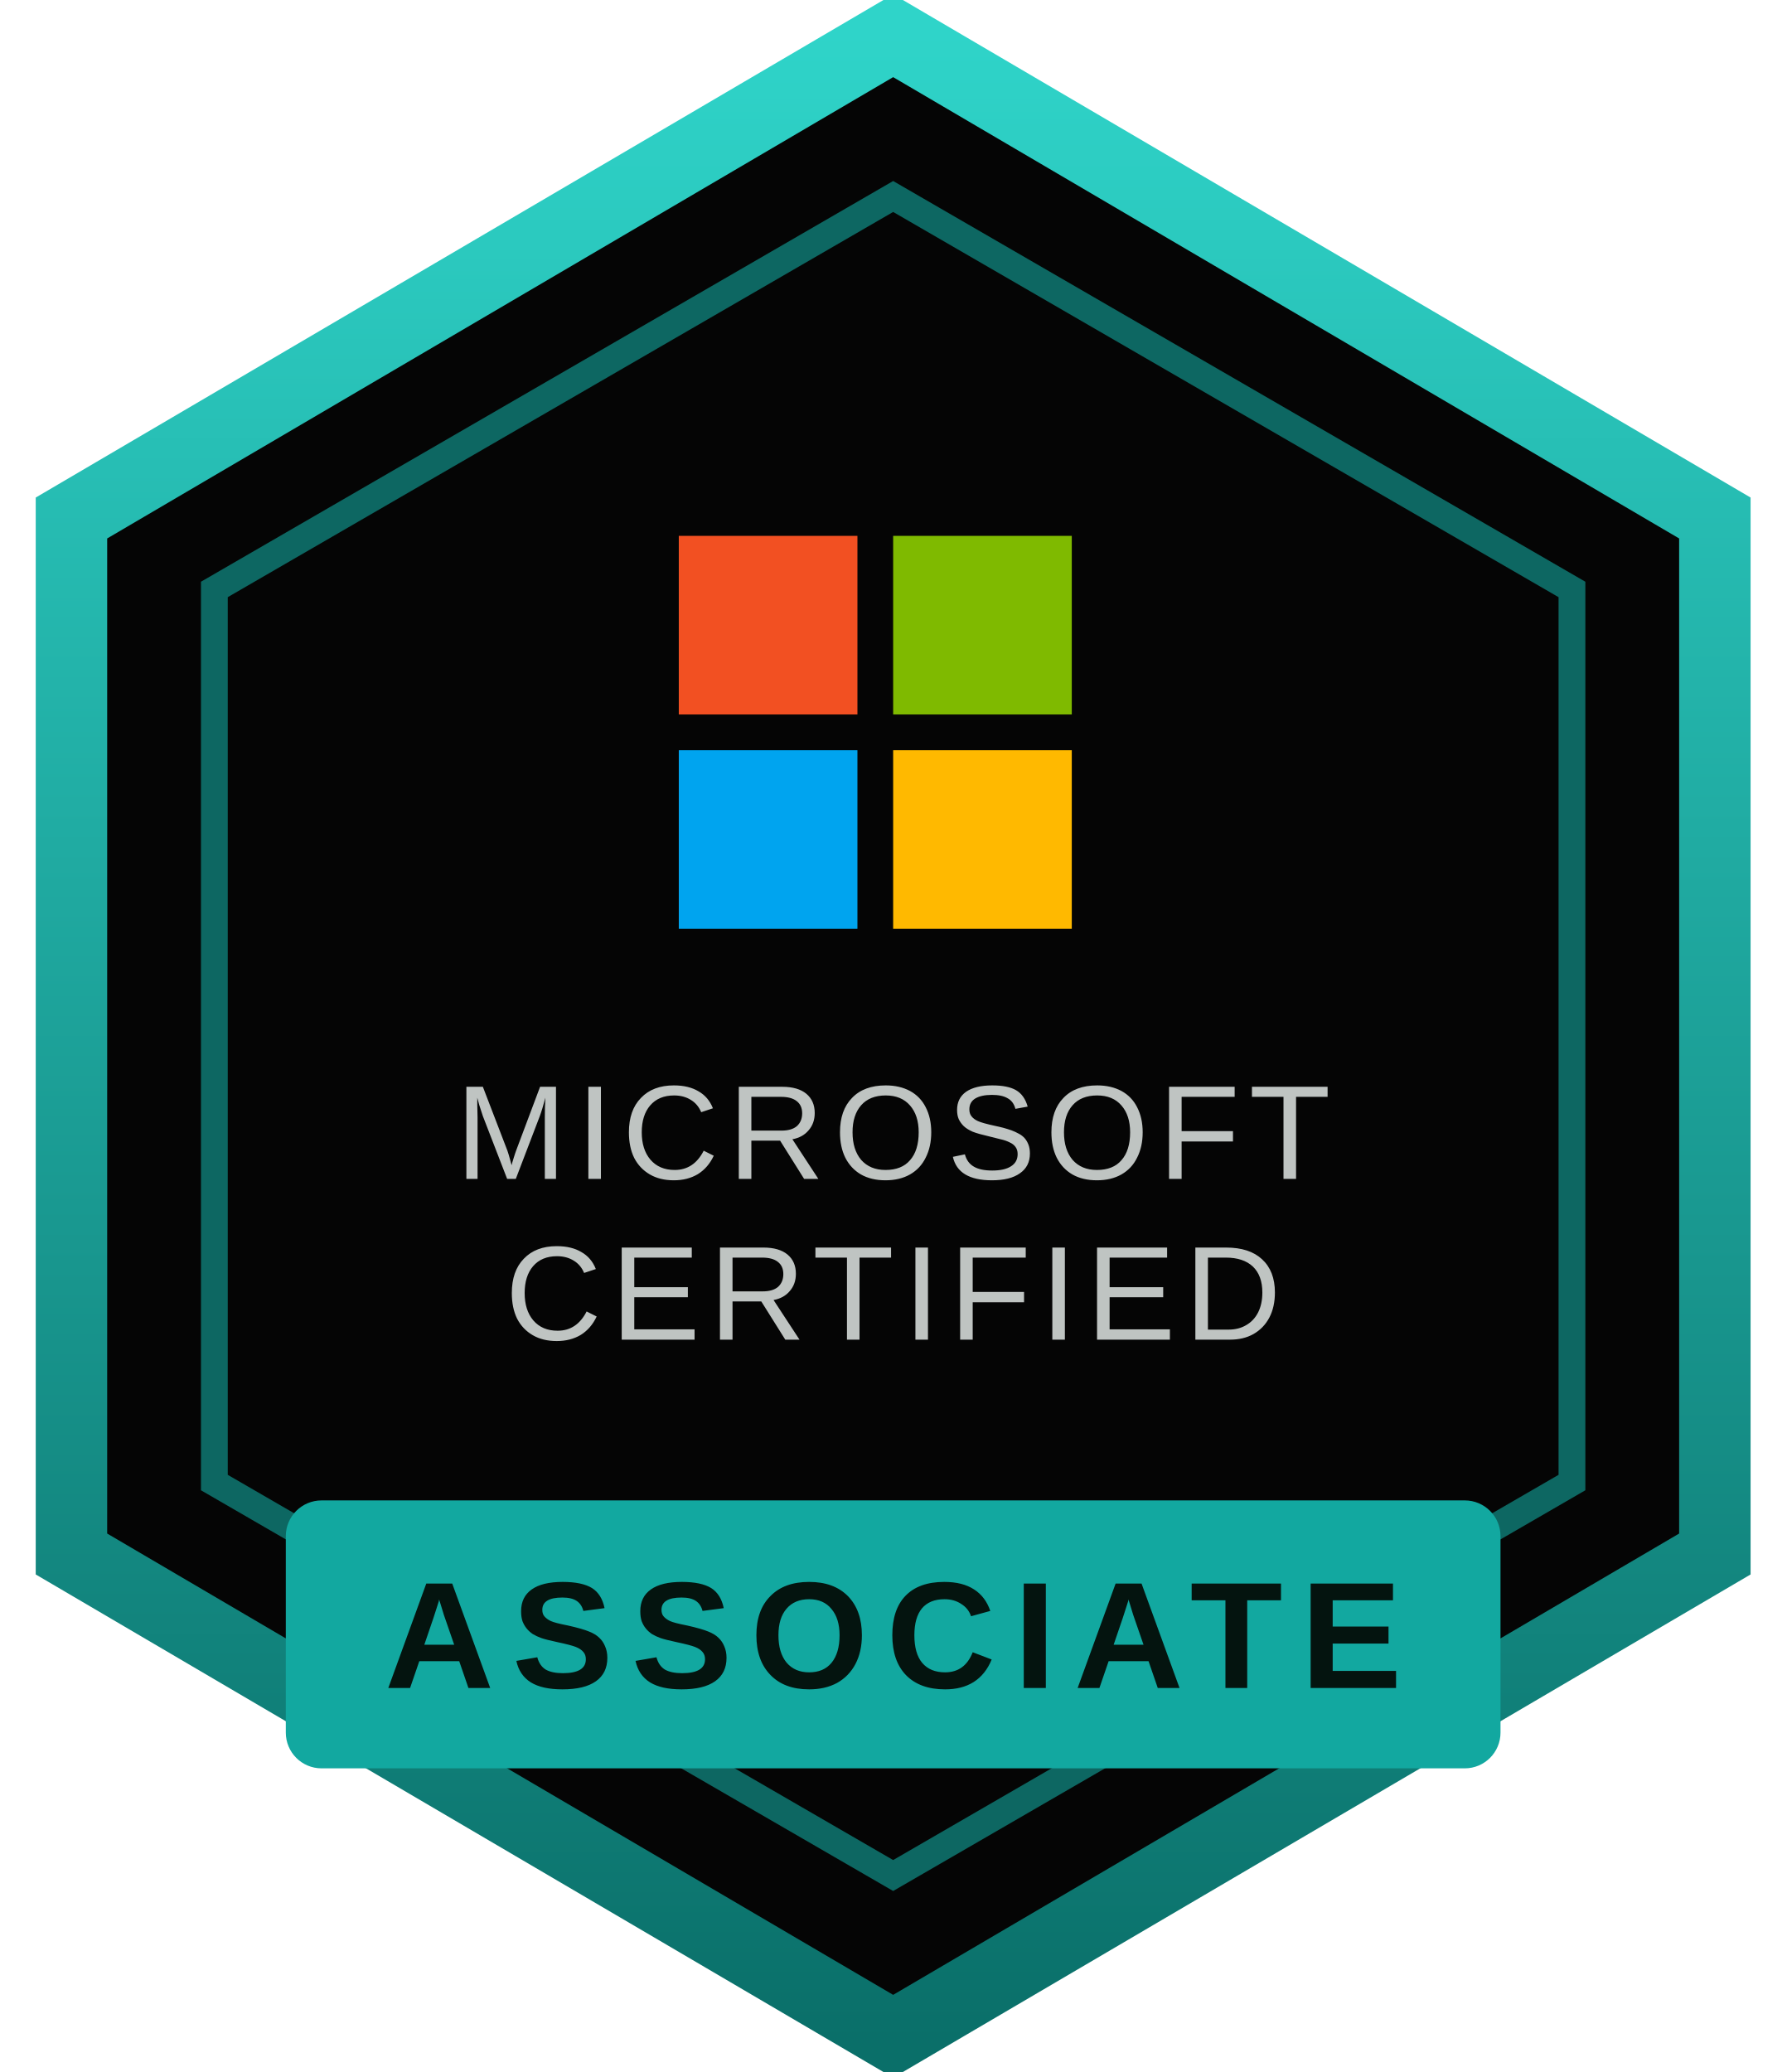
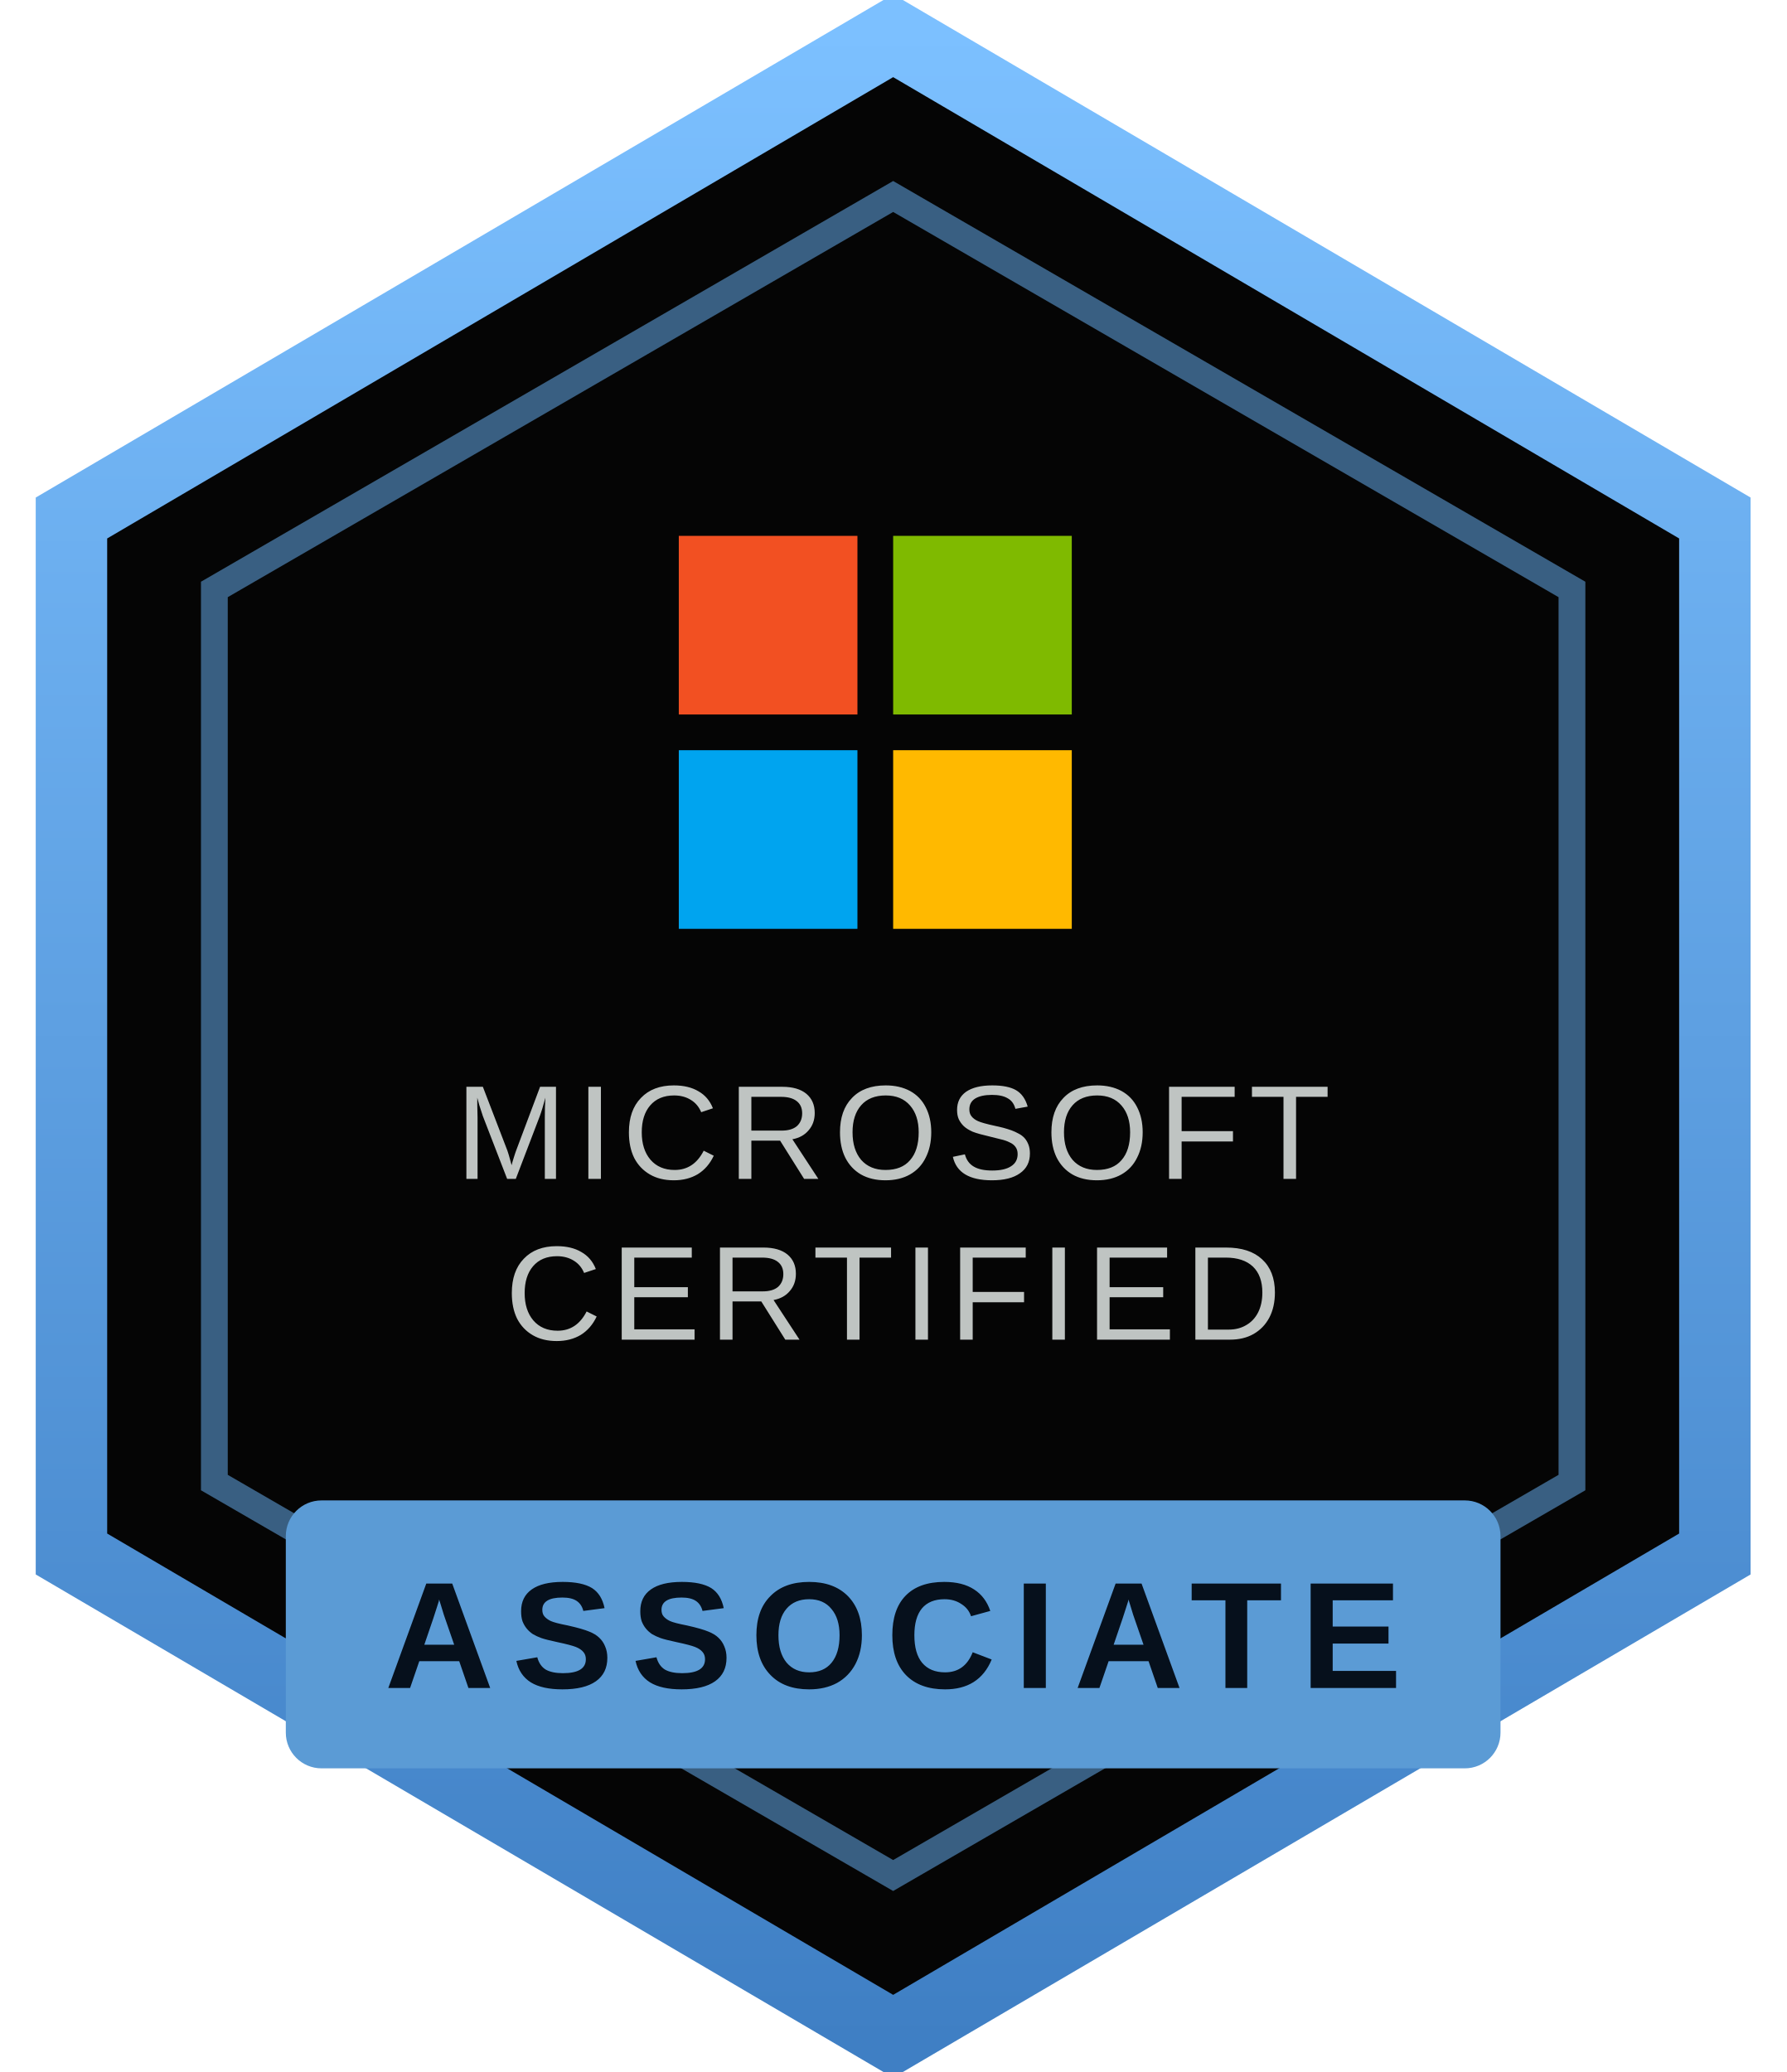
<svg xmlns="http://www.w3.org/2000/svg" viewBox="0 0 100 116" role="img" aria-label="Microsoft Certified Associate badge">
  <defs>
    <linearGradient id="a-ring" x1="0" y1="0" x2="0" y2="1">
-       <stop offset="0" stop-color="#2fd4c9" />
-       <stop offset="1" stop-color="#0a6f69" />
+       <stop offset="0" stop-color="#7cc0ff" />
+       <stop offset="1" stop-color="#3f7fc4" />
    </linearGradient>
  </defs>
  <polygon points="50,2 96,29 96,87 50,114 4,87 4,29" fill="#050505" stroke="url(#a-ring)" stroke-width="4" />
-   <polygon points="50,11 88,33 88,83 50,105 12,83 12,33" fill="none" stroke="#12a8a0" stroke-width="1.5" opacity="0.6" />
+   <polygon points="50,11 88,33 88,83 50,105 12,83 12,33" fill="none" stroke="#5b9bd5" stroke-width="1.5" opacity="0.6" />
  <g transform="translate(38,30)">
    <rect x="0" y="0" width="10" height="10" fill="#F25022" />
    <rect x="12" y="0" width="10" height="10" fill="#7FBA00" />
    <rect x="0" y="12" width="10" height="10" fill="#00A4EF" />
    <rect x="12" y="12" width="10" height="10" fill="#FFB900" />
  </g>
  <text x="50" y="66" text-anchor="middle" font-family="Segoe UI, Arial, sans-serif" font-size="7.5" letter-spacing="0.5" fill="#bfc4c2">MICROSOFT</text>
  <text x="50" y="75" text-anchor="middle" font-family="Segoe UI, Arial, sans-serif" font-size="7.5" letter-spacing="0.5" fill="#bfc4c2">CERTIFIED</text>
-   <rect x="16" y="84" width="68" height="15" rx="2" fill="#12a8a0" />
-   <text x="50" y="94.5" text-anchor="middle" font-family="Segoe UI, Arial, sans-serif" font-size="8.5" font-weight="700" letter-spacing="1" fill="#04140f">ASSOCIATE</text>
+   <rect x="16" y="84" width="68" height="15" rx="2" fill="#5b9bd5" />
+   <text x="50" y="94.5" text-anchor="middle" font-family="Segoe UI, Arial, sans-serif" font-size="8.5" font-weight="700" letter-spacing="1" fill="#06101c">ASSOCIATE</text>
</svg>
